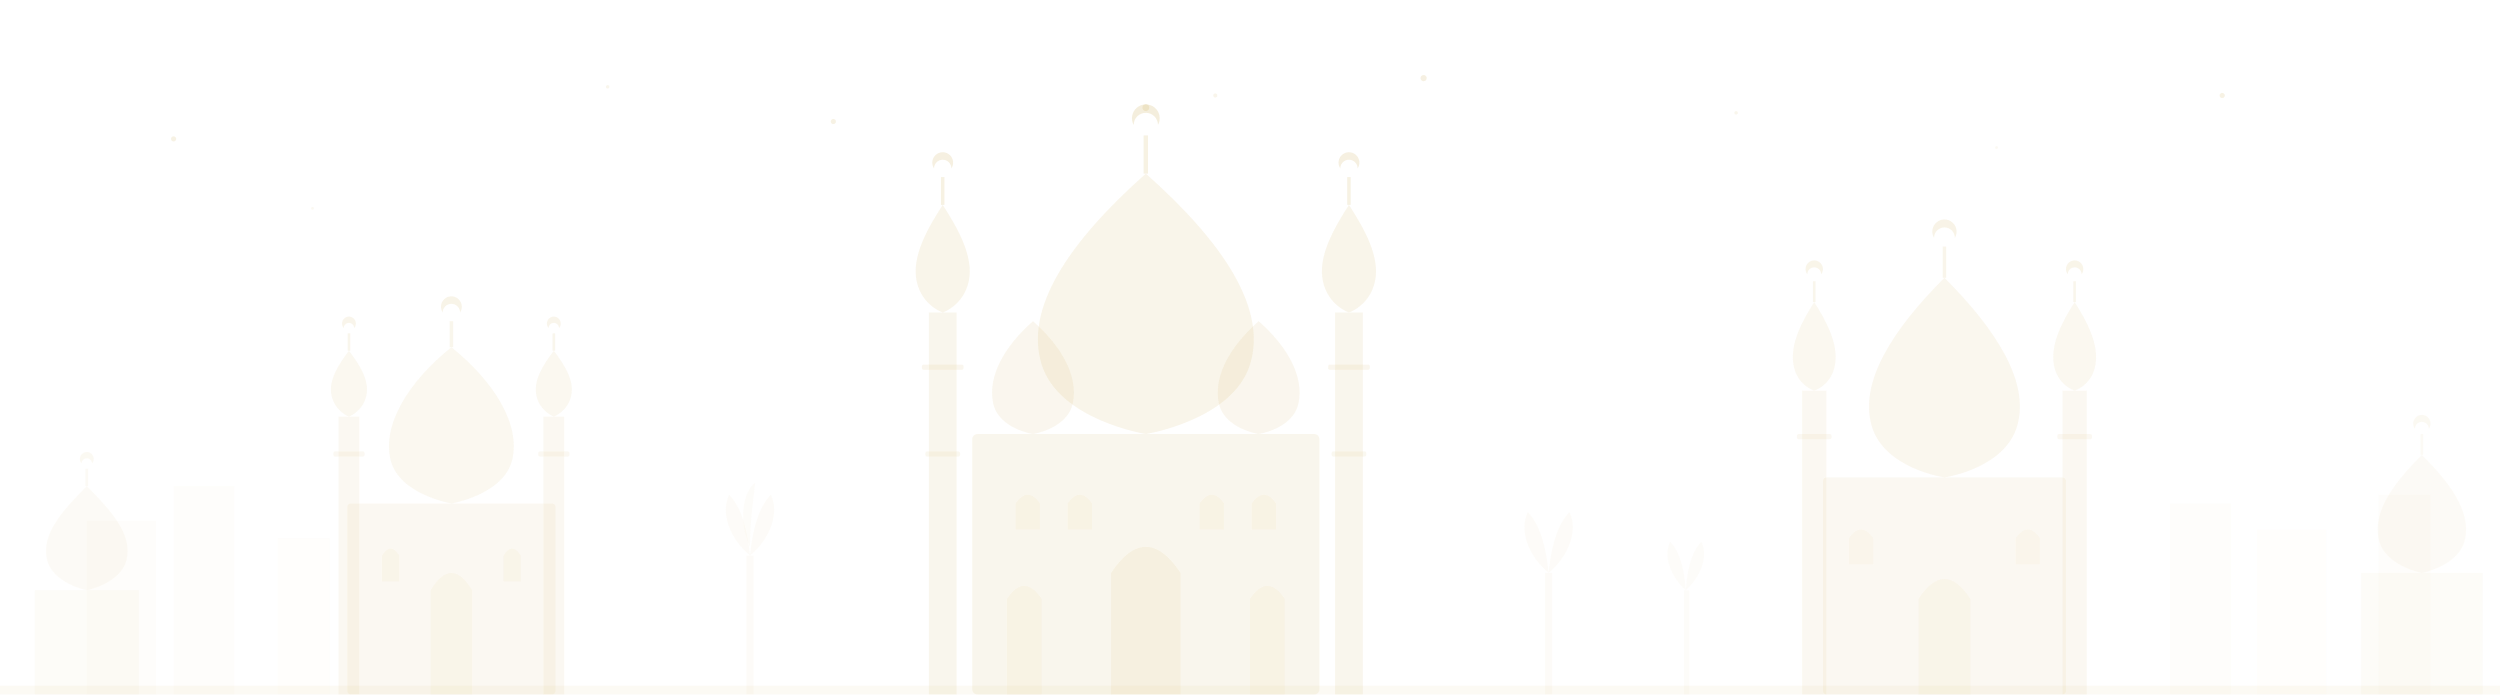
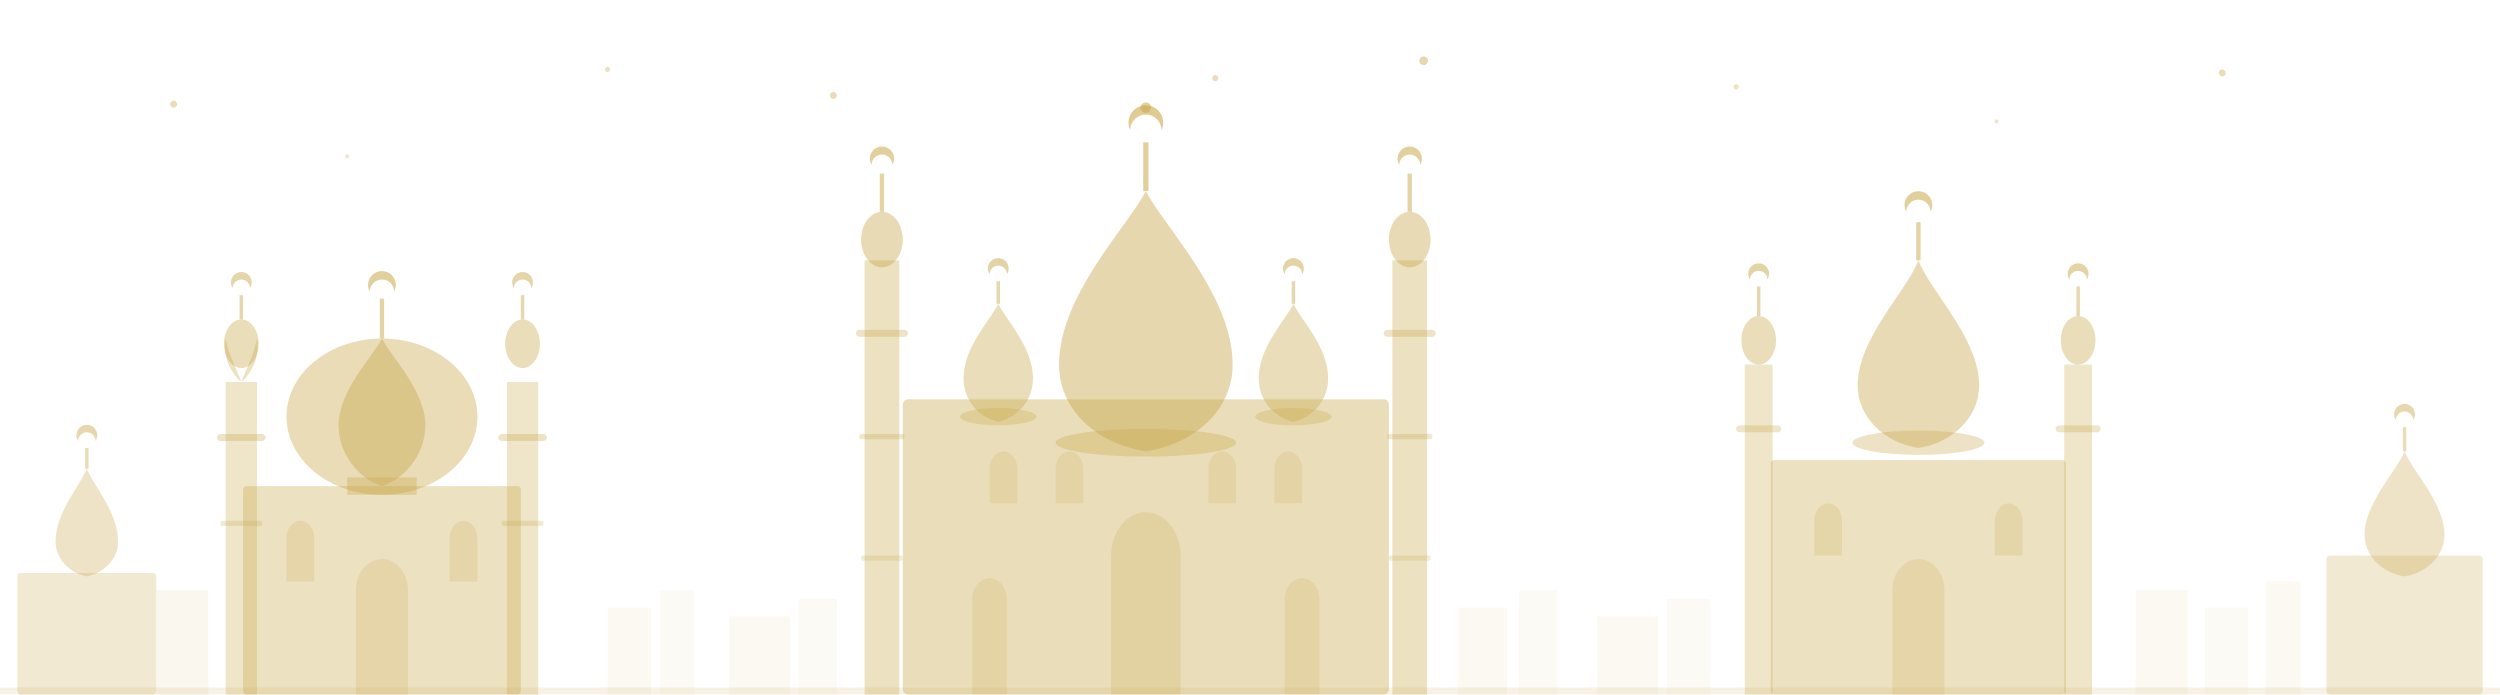
<svg xmlns="http://www.w3.org/2000/svg" viewBox="0 0 1440 400" preserveAspectRatio="none">
-   <defs>
-     <linearGradient id="sg" x1="0" y1="0" x2="0" y2="1">
-       <stop offset="0%" stop-color="rgba(201,168,76,0.18)" />
-       <stop offset="100%" stop-color="rgba(201,168,76,0.06)" />
-     </linearGradient>
-   </defs>
-   <g opacity="0.3">
-     <rect x="50" y="300" width="40" height="100" fill="rgba(201,168,76,0.08)" />
-     <rect x="100" y="280" width="35" height="120" fill="rgba(201,168,76,0.08)" />
-     <rect x="160" y="310" width="30" height="90" fill="rgba(201,168,76,0.06)" />
-     <rect x="1250" y="290" width="35" height="110" fill="rgba(201,168,76,0.08)" />
-     <rect x="1300" y="305" width="40" height="95" fill="rgba(201,168,76,0.06)" />
-     <rect x="1370" y="285" width="30" height="115" fill="rgba(201,168,76,0.08)" />
+   <g>
+     <rect x="140" y="280" width="160" height="120" rx="2" fill="rgba(201,168,76,0.35)" />
+     <ellipse cx="220" cy="240" rx="55" ry="45" fill="rgba(201,168,76,0.40)" />
+     <rect x="200" y="275" width="40" height="10" fill="rgba(201,168,76,0.35)" />
+     <path d="M220,195 C215,205 195,225 195,245 C195,260 205,275 220,280 C235,275 245,260 245,245 C245,225 225,205 220,195Z" fill="rgba(201,168,76,0.42)" />
+     <line x1="220" y1="195" x2="220" y2="172" stroke="rgba(201,168,76,0.50)" stroke-width="2.5" />
+     <path d="M213,168 A8,8 0 1,1 227,168 A6,6 0 1,0 213,168Z" fill="rgba(201,168,76,0.55)" />
+     <rect x="130" y="220" width="18" height="180" fill="rgba(201,168,76,0.30)" />
+     <path d="M139,220 C133,215 128,205 130,195 C132,205 136,212 139,220Z" fill="rgba(201,168,76,0.35)" />
+     <path d="M139,220 C145,215 150,205 148,195 C146,205 142,212 139,220Z" fill="rgba(201,168,76,0.35)" />
+     <ellipse cx="139" cy="198" rx="10" ry="14" fill="rgba(201,168,76,0.38)" />
+     <line x1="139" y1="184" x2="139" y2="170" stroke="rgba(201,168,76,0.45)" stroke-width="2" />
+     <path d="M134,166 A6,6 0 1,1 144,166 A4.5,4.5 0 1,0 134,166Z" fill="rgba(201,168,76,0.48)" />
+     <rect x="125" y="250" width="28" height="4" rx="2" fill="rgba(201,168,76,0.32)" />
+     <rect x="127" y="300" width="24" height="3" rx="1" fill="rgba(201,168,76,0.25)" />
+     <rect x="292" y="220" width="18" height="180" fill="rgba(201,168,76,0.30)" />
+     <ellipse cx="301" cy="198" rx="10" ry="14" fill="rgba(201,168,76,0.38)" />
+     <line x1="301" y1="184" x2="301" y2="170" stroke="rgba(201,168,76,0.45)" stroke-width="2" />
+     <path d="M296,166 A6,6 0 1,1 306,166 A4.5,4.5 0 1,0 296,166Z" fill="rgba(201,168,76,0.48)" />
+     <rect x="287" y="250" width="28" height="4" rx="2" fill="rgba(201,168,76,0.32)" />
+     <rect x="289" y="300" width="24" height="3" rx="1" fill="rgba(201,168,76,0.25)" />
+     <path d="M205,400 L205,340 A15,18 0 0,1 235,340 L235,400Z" fill="rgba(201,168,76,0.20)" />
+     <path d="M165,310 A8,10 0 0,1 181,310 L181,335 L165,335Z" fill="rgba(201,168,76,0.20)" />
+     <path d="M259,310 A8,10 0 0,1 275,310 L275,335 L259,335Z" fill="rgba(201,168,76,0.20)" />
  </g>
-   <g opacity="0.7">
-     <rect x="200" y="290" width="120" height="110" rx="2" fill="rgba(201,168,76,0.10)" />
-     <path d="M260,290 C260,290 230,285 225,265 C220,245 235,220 260,200 C285,220 300,245 295,265 C290,285 260,290 260,290Z" fill="rgba(201,168,76,0.12)" />
-     <line x1="260" y1="200" x2="260" y2="185" stroke="rgba(201,168,76,0.15)" stroke-width="2" />
-     <path d="M255,180 A6,6 0 1,1 265,180 A5,5 0 1,0 255,180" fill="rgba(201,168,76,0.18)" />
-     <rect x="195" y="240" width="12" height="160" fill="rgba(201,168,76,0.10)" />
-     <path d="M201,240 C201,240 193,237 191,228 C189,219 195,210 201,202 C207,210 213,219 211,228 C209,237 201,240 201,240Z" fill="rgba(201,168,76,0.12)" />
-     <line x1="201" y1="202" x2="201" y2="192" stroke="rgba(201,168,76,0.15)" stroke-width="1.5" />
-     <path d="M198,189 A4,4 0 1,1 204,189 A3,3 0 1,0 198,189" fill="rgba(201,168,76,0.16)" />
-     <rect x="192" y="260" width="18" height="3" rx="1" fill="rgba(201,168,76,0.10)" />
-     <rect x="313" y="240" width="12" height="160" fill="rgba(201,168,76,0.10)" />
-     <path d="M319,240 C319,240 311,237 309,228 C307,219 313,210 319,202 C325,210 331,219 329,228 C327,237 319,240 319,240Z" fill="rgba(201,168,76,0.12)" />
-     <line x1="319" y1="202" x2="319" y2="192" stroke="rgba(201,168,76,0.15)" stroke-width="1.5" />
-     <path d="M316,189 A4,4 0 1,1 322,189 A3,3 0 1,0 316,189" fill="rgba(201,168,76,0.16)" />
-     <rect x="310" y="260" width="18" height="3" rx="1" fill="rgba(201,168,76,0.10)" />
-     <path d="M248,400 L248,340 Q260,320 272,340 L272,400Z" fill="rgba(201,168,76,0.08)" />
-     <path d="M220,320 Q225,312 230,320 L230,335 L220,335Z" fill="rgba(201,168,76,0.08)" />
-     <path d="M290,320 Q295,312 300,320 L300,335 L290,335Z" fill="rgba(201,168,76,0.08)" />
+   <g>
+     <rect x="520" y="230" width="280" height="170" rx="3" fill="rgba(201,168,76,0.38)" />
+     <path d="M660,110 C650,130 610,170 610,210 C610,235 630,255 660,260 C690,255 710,235 710,210 C710,170 670,130 660,110Z" fill="rgba(201,168,76,0.45)" />
+     <ellipse cx="660" cy="255" rx="52" ry="8" fill="rgba(201,168,76,0.35)" />
+     <line x1="660" y1="110" x2="660" y2="82" stroke="rgba(201,168,76,0.55)" stroke-width="3" />
+     <path d="M651,75 A10,10 0 1,1 669,75 A8,8 0 1,0 651,75Z" fill="rgba(201,168,76,0.60)" />
+     <circle cx="660" cy="62" r="3" fill="rgba(201,168,76,0.55)" />
+     <path d="M575,175 C570,185 555,200 555,218 C555,230 563,240 575,243 C587,240 595,230 595,218 C595,200 580,185 575,175Z" fill="rgba(201,168,76,0.38)" />
+     <ellipse cx="575" cy="240" rx="22" ry="5" fill="rgba(201,168,76,0.30)" />
+     <line x1="575" y1="175" x2="575" y2="162" stroke="rgba(201,168,76,0.45)" stroke-width="2" />
+     <path d="M570,158 A6,6 0 1,1 580,158 A4.5,4.5 0 1,0 570,158Z" fill="rgba(201,168,76,0.50)" />
+     <path d="M745,175 C740,185 725,200 725,218 C725,230 733,240 745,243 C757,240 765,230 765,218 C765,200 750,185 745,175Z" fill="rgba(201,168,76,0.38)" />
+     <ellipse cx="745" cy="240" rx="22" ry="5" fill="rgba(201,168,76,0.30)" />
+     <line x1="745" y1="175" x2="745" y2="162" stroke="rgba(201,168,76,0.45)" stroke-width="2" />
+     <path d="M740,158 A6,6 0 1,1 750,158 A4.5,4.5 0 1,0 740,158Z" fill="rgba(201,168,76,0.50)" />
+     <rect x="498" y="150" width="20" height="250" fill="rgba(201,168,76,0.35)" />
+     <ellipse cx="508" cy="138" rx="12" ry="16" fill="rgba(201,168,76,0.42)" />
+     <line x1="508" y1="122" x2="508" y2="100" stroke="rgba(201,168,76,0.50)" stroke-width="2.5" />
+     <path d="M502,95 A7,7 0 1,1 514,95 A5.5,5.5 0 1,0 502,95Z" fill="rgba(201,168,76,0.55)" />
+     <rect x="493" y="190" width="30" height="4" rx="2" fill="rgba(201,168,76,0.32)" />
+     <rect x="495" y="250" width="26" height="3" rx="1" fill="rgba(201,168,76,0.28)" />
+     <rect x="496" y="320" width="24" height="3" rx="1" fill="rgba(201,168,76,0.22)" />
+     <rect x="802" y="150" width="20" height="250" fill="rgba(201,168,76,0.35)" />
+     <ellipse cx="812" cy="138" rx="12" ry="16" fill="rgba(201,168,76,0.42)" />
+     <line x1="812" y1="122" x2="812" y2="100" stroke="rgba(201,168,76,0.50)" stroke-width="2.5" />
+     <path d="M806,95 A7,7 0 1,1 818,95 A5.5,5.5 0 1,0 806,95Z" fill="rgba(201,168,76,0.55)" />
+     <rect x="797" y="190" width="30" height="4" rx="2" fill="rgba(201,168,76,0.32)" />
+     <rect x="799" y="250" width="26" height="3" rx="1" fill="rgba(201,168,76,0.28)" />
+     <rect x="800" y="320" width="24" height="3" rx="1" fill="rgba(201,168,76,0.22)" />
+     <path d="M640,400 L640,320 A20,25 0 0,1 680,320 L680,400Z" fill="rgba(201,168,76,0.22)" />
+     <path d="M560,400 L560,345 A10,12 0 0,1 580,345 L580,400Z" fill="rgba(201,168,76,0.18)" />
+     <path d="M740,400 L740,345 A10,12 0 0,1 760,345 L760,400Z" fill="rgba(201,168,76,0.18)" />
+     <path d="M570,270 A8,10 0 0,1 586,270 L586,290 L570,290Z" fill="rgba(201,168,76,0.18)" />
+     <path d="M608,270 A8,10 0 0,1 624,270 L624,290 L608,290Z" fill="rgba(201,168,76,0.18)" />
+     <path d="M696,270 A8,10 0 0,1 712,270 L712,290 L696,290Z" fill="rgba(201,168,76,0.18)" />
+     <path d="M734,270 A8,10 0 0,1 750,270 L750,290 L734,290Z" fill="rgba(201,168,76,0.18)" />
  </g>
-   <g opacity="0.85">
-     <rect x="560" y="250" width="200" height="150" rx="3" fill="rgba(201,168,76,0.12)" />
-     <path d="M660,250 C660,250 610,242 600,210 C590,178 615,140 660,100 C705,140 730,178 720,210 C710,242 660,250 660,250Z" fill="rgba(201,168,76,0.14)" />
-     <line x1="660" y1="100" x2="660" y2="78" stroke="rgba(201,168,76,0.18)" stroke-width="2.5" />
-     <path d="M653,72 A8,8 0 1,1 667,72 A6.5,6.5 0 1,0 653,72" fill="rgba(201,168,76,0.22)" />
-     <circle cx="660" cy="62" r="2" fill="rgba(201,168,76,0.20)" />
-     <path d="M595,250 C595,250 575,247 572,232 C569,217 578,200 595,185 C612,200 621,217 618,232 C615,247 595,250 595,250Z" fill="rgba(201,168,76,0.11)" />
-     <path d="M725,250 C725,250 705,247 702,232 C699,217 708,200 725,185 C742,200 751,217 748,232 C745,247 725,250 725,250Z" fill="rgba(201,168,76,0.11)" />
-     <rect x="535" y="180" width="16" height="220" fill="rgba(201,168,76,0.12)" />
-     <path d="M543,180 C543,180 531,176 528,162 C525,148 534,132 543,118 C552,132 561,148 558,162 C555,176 543,180 543,180Z" fill="rgba(201,168,76,0.14)" />
-     <line x1="543" y1="118" x2="543" y2="102" stroke="rgba(201,168,76,0.18)" stroke-width="2" />
-     <path d="M538,97 A6,6 0 1,1 548,97 A4.5,4.5 0 1,0 538,97" fill="rgba(201,168,76,0.20)" />
-     <rect x="531" y="210" width="24" height="3" rx="1" fill="rgba(201,168,76,0.11)" />
-     <rect x="533" y="260" width="20" height="3" rx="1" fill="rgba(201,168,76,0.09)" />
-     <rect x="769" y="180" width="16" height="220" fill="rgba(201,168,76,0.12)" />
-     <path d="M777,180 C777,180 765,176 762,162 C759,148 768,132 777,118 C786,132 795,148 792,162 C789,176 777,180 777,180Z" fill="rgba(201,168,76,0.14)" />
-     <line x1="777" y1="118" x2="777" y2="102" stroke="rgba(201,168,76,0.18)" stroke-width="2" />
-     <path d="M772,97 A6,6 0 1,1 782,97 A4.5,4.5 0 1,0 772,97" fill="rgba(201,168,76,0.20)" />
-     <rect x="765" y="210" width="24" height="3" rx="1" fill="rgba(201,168,76,0.11)" />
-     <rect x="767" y="260" width="20" height="3" rx="1" fill="rgba(201,168,76,0.09)" />
-     <path d="M640,400 L640,330 Q660,300 680,330 L680,400Z" fill="rgba(201,168,76,0.09)" />
-     <path d="M580,400 L580,345 Q590,330 600,345 L600,400Z" fill="rgba(201,168,76,0.07)" />
-     <path d="M720,400 L720,345 Q730,330 740,345 L740,400Z" fill="rgba(201,168,76,0.07)" />
-     <path d="M585,290 Q592,280 599,290 L599,305 L585,305Z" fill="rgba(201,168,76,0.07)" />
-     <path d="M615,290 Q622,280 629,290 L629,305 L615,305Z" fill="rgba(201,168,76,0.07)" />
-     <path d="M691,290 Q698,280 705,290 L705,305 L691,305Z" fill="rgba(201,168,76,0.07)" />
-     <path d="M721,290 Q728,280 735,290 L735,305 L721,305Z" fill="rgba(201,168,76,0.07)" />
+   <g>
+     <rect x="1020" y="265" width="170" height="135" rx="2" fill="rgba(201,168,76,0.35)" />
+     <path d="M1105,150 C1098,168 1070,195 1070,222 C1070,240 1085,255 1105,258 C1125,255 1140,240 1140,222 C1140,195 1112,168 1105,150Z" fill="rgba(201,168,76,0.42)" />
+     <ellipse cx="1105" cy="255" rx="38" ry="7" fill="rgba(201,168,76,0.33)" />
+     <line x1="1105" y1="150" x2="1105" y2="128" stroke="rgba(201,168,76,0.50)" stroke-width="2.5" />
+     <path d="M1098,122 A8,8 0 1,1 1112,122 A6,6 0 1,0 1098,122Z" fill="rgba(201,168,76,0.55)" />
+     <rect x="1005" y="210" width="16" height="190" fill="rgba(201,168,76,0.30)" />
+     <ellipse cx="1013" cy="196" rx="10" ry="14" fill="rgba(201,168,76,0.38)" />
+     <line x1="1013" y1="182" x2="1013" y2="165" stroke="rgba(201,168,76,0.45)" stroke-width="2" />
+     <path d="M1008,161 A6,6 0 1,1 1018,161 A4.5,4.5 0 1,0 1008,161Z" fill="rgba(201,168,76,0.50)" />
+     <rect x="1000" y="245" width="26" height="4" rx="2" fill="rgba(201,168,76,0.30)" />
+     <rect x="1189" y="210" width="16" height="190" fill="rgba(201,168,76,0.30)" />
+     <ellipse cx="1197" cy="196" rx="10" ry="14" fill="rgba(201,168,76,0.38)" />
+     <line x1="1197" y1="182" x2="1197" y2="165" stroke="rgba(201,168,76,0.45)" stroke-width="2" />
+     <path d="M1192,161 A6,6 0 1,1 1202,161 A4.5,4.5 0 1,0 1192,161Z" fill="rgba(201,168,76,0.50)" />
+     <rect x="1184" y="245" width="26" height="4" rx="2" fill="rgba(201,168,76,0.30)" />
+     <path d="M1090,400 L1090,340 A15,18 0 0,1 1120,340 L1120,400Z" fill="rgba(201,168,76,0.20)" />
+     <path d="M1045,300 A8,10 0 0,1 1061,300 L1061,320 L1045,320Z" fill="rgba(201,168,76,0.18)" />
+     <path d="M1149,300 A8,10 0 0,1 1165,300 L1165,320 L1149,320Z" fill="rgba(201,168,76,0.18)" />
  </g>
-   <g opacity="0.7">
-     <rect x="1050" y="275" width="140" height="125" rx="2" fill="rgba(201,168,76,0.10)" />
-     <path d="M1120,275 C1120,275 1085,270 1078,245 C1071,220 1090,190 1120,160 C1150,190 1169,220 1162,245 C1155,270 1120,275 1120,275Z" fill="rgba(201,168,76,0.13)" />
-     <line x1="1120" y1="160" x2="1120" y2="142" stroke="rgba(201,168,76,0.16)" stroke-width="2" />
-     <path d="M1114,137 A7,7 0 1,1 1126,137 A5.5,5.5 0 1,0 1114,137" fill="rgba(201,168,76,0.19)" />
-     <rect x="1038" y="225" width="14" height="175" fill="rgba(201,168,76,0.10)" />
-     <path d="M1045,225 C1045,225 1035,222 1033,210 C1031,198 1038,185 1045,174 C1052,185 1059,198 1057,210 C1055,222 1045,225 1045,225Z" fill="rgba(201,168,76,0.12)" />
-     <line x1="1045" y1="174" x2="1045" y2="162" stroke="rgba(201,168,76,0.15)" stroke-width="1.5" />
-     <path d="M1041,158 A5,5 0 1,1 1049,158 A4,4 0 1,0 1041,158" fill="rgba(201,168,76,0.17)" />
-     <rect x="1035" y="250" width="20" height="3" rx="1" fill="rgba(201,168,76,0.10)" />
-     <rect x="1188" y="225" width="14" height="175" fill="rgba(201,168,76,0.10)" />
-     <path d="M1195,225 C1195,225 1185,222 1183,210 C1181,198 1188,185 1195,174 C1202,185 1209,198 1207,210 C1205,222 1195,225 1195,225Z" fill="rgba(201,168,76,0.12)" />
-     <line x1="1195" y1="174" x2="1195" y2="162" stroke="rgba(201,168,76,0.15)" stroke-width="1.5" />
-     <path d="M1191,158 A5,5 0 1,1 1199,158 A4,4 0 1,0 1191,158" fill="rgba(201,168,76,0.17)" />
-     <rect x="1185" y="250" width="20" height="3" rx="1" fill="rgba(201,168,76,0.10)" />
-     <path d="M1105,400 L1105,345 Q1120,322 1135,345 L1135,400Z" fill="rgba(201,168,76,0.08)" />
-     <path d="M1065,310 Q1072,300 1079,310 L1079,325 L1065,325Z" fill="rgba(201,168,76,0.07)" />
-     <path d="M1161,310 Q1168,300 1175,310 L1175,325 L1161,325Z" fill="rgba(201,168,76,0.07)" />
+   <g>
+     <rect x="10" y="330" width="80" height="70" rx="2" fill="rgba(201,168,76,0.25)" />
+     <path d="M50,270 C46,280 32,295 32,312 C32,322 40,330 50,332 C60,330 68,322 68,312 C68,295 54,280 50,270Z" fill="rgba(201,168,76,0.32)" />
+     <line x1="50" y1="270" x2="50" y2="258" stroke="rgba(201,168,76,0.40)" stroke-width="2" />
+     <path d="M45,254 A6,6 0 1,1 55,254 A4.5,4.5 0 1,0 45,254Z" fill="rgba(201,168,76,0.45)" />
+   </g>
+   <g>
+     <rect x="1340" y="320" width="90" height="80" rx="2" fill="rgba(201,168,76,0.25)" />
+     <path d="M1385,260 C1380,272 1362,290 1362,308 C1362,320 1372,330 1385,332 C1398,330 1408,320 1408,308 C1408,290 1390,272 1385,260Z" fill="rgba(201,168,76,0.32)" />
+     <line x1="1385" y1="260" x2="1385" y2="246" stroke="rgba(201,168,76,0.40)" stroke-width="2" />
+     <path d="M1380,242 A6,6 0 1,1 1390,242 A4.5,4.5 0 1,0 1380,242Z" fill="rgba(201,168,76,0.45)" />
  </g>
  <g opacity="0.5">
-     <rect x="20" y="340" width="60" height="60" fill="rgba(201,168,76,0.08)" />
-     <path d="M50,340 C50,340 30,336 27,322 C24,308 35,295 50,280 C65,295 76,308 73,322 C70,336 50,340 50,340Z" fill="rgba(201,168,76,0.10)" />
-     <line x1="50" y1="280" x2="50" y2="270" stroke="rgba(201,168,76,0.12)" stroke-width="1.5" />
-     <path d="M47,267 A4,4 0 1,1 53,267 A3,3 0 1,0 47,267" fill="rgba(201,168,76,0.14)" />
+     <rect x="90" y="340" width="30" height="60" fill="rgba(201,168,76,0.18)" />
+     <rect x="350" y="350" width="25" height="50" fill="rgba(201,168,76,0.15)" />
+     <rect x="380" y="340" width="20" height="60" fill="rgba(201,168,76,0.12)" />
+     <rect x="420" y="355" width="35" height="45" fill="rgba(201,168,76,0.15)" />
+     <rect x="460" y="345" width="22" height="55" fill="rgba(201,168,76,0.12)" />
+     <rect x="840" y="350" width="28" height="50" fill="rgba(201,168,76,0.15)" />
+     <rect x="875" y="340" width="22" height="60" fill="rgba(201,168,76,0.12)" />
+     <rect x="920" y="355" width="35" height="45" fill="rgba(201,168,76,0.15)" />
+     <rect x="960" y="345" width="25" height="55" fill="rgba(201,168,76,0.12)" />
+     <rect x="1230" y="340" width="30" height="60" fill="rgba(201,168,76,0.15)" />
+     <rect x="1270" y="350" width="25" height="50" fill="rgba(201,168,76,0.12)" />
+     <rect x="1305" y="335" width="20" height="65" fill="rgba(201,168,76,0.15)" />
  </g>
-   <g opacity="0.5">
-     <rect x="1360" y="330" width="70" height="70" fill="rgba(201,168,76,0.08)" />
-     <path d="M1395,330 C1395,330 1373,326 1370,310 C1367,294 1379,278 1395,262 C1411,278 1423,294 1420,310 C1417,326 1395,330 1395,330Z" fill="rgba(201,168,76,0.10)" />
-     <line x1="1395" y1="262" x2="1395" y2="250" stroke="rgba(201,168,76,0.12)" stroke-width="1.5" />
-     <path d="M1391,247 A5,5 0 1,1 1399,247 A4,4 0 1,0 1391,247" fill="rgba(201,168,76,0.14)" />
-   </g>
-   <g opacity="0.4">
-     <rect x="430" y="320" width="4" height="80" fill="rgba(201,168,76,0.10)" />
-     <path d="M432,320 C420,310 415,295 420,285 C425,290 430,300 432,320Z" fill="rgba(201,168,76,0.10)" />
-     <path d="M432,320 C444,310 449,295 444,285 C439,290 434,300 432,320Z" fill="rgba(201,168,76,0.10)" />
-     <path d="M432,315 C425,300 428,283 435,278 C434,288 432,300 432,315Z" fill="rgba(201,168,76,0.08)" />
-     <rect x="890" y="330" width="4" height="70" fill="rgba(201,168,76,0.10)" />
-     <path d="M892,330 C880,320 875,305 880,295 C885,300 890,310 892,330Z" fill="rgba(201,168,76,0.10)" />
-     <path d="M892,330 C904,320 909,305 904,295 C899,300 894,310 892,330Z" fill="rgba(201,168,76,0.10)" />
-     <rect x="970" y="340" width="3" height="60" fill="rgba(201,168,76,0.08)" />
-     <path d="M971,340 C962,332 958,320 962,312 C966,316 970,324 971,340Z" fill="rgba(201,168,76,0.08)" />
-     <path d="M971,340 C980,332 984,320 980,312 C976,316 972,324 971,340Z" fill="rgba(201,168,76,0.08)" />
-   </g>
-   <circle cx="100" cy="80" r="1.5" fill="rgba(201,168,76,0.18)" opacity="0.8" />
-   <circle cx="350" cy="50" r="1" fill="rgba(201,168,76,0.15)" opacity="0.7" />
-   <circle cx="480" cy="70" r="1.5" fill="rgba(201,168,76,0.18)" opacity="0.8" />
-   <circle cx="820" cy="45" r="1.8" fill="rgba(201,168,76,0.20)" opacity="0.8" />
-   <circle cx="1000" cy="65" r="1" fill="rgba(201,168,76,0.15)" opacity="0.7" />
-   <circle cx="1280" cy="55" r="1.5" fill="rgba(201,168,76,0.18)" opacity="0.8" />
-   <circle cx="180" cy="120" r="0.8" fill="rgba(201,168,76,0.12)" opacity="0.6" />
-   <circle cx="700" cy="55" r="1.2" fill="rgba(201,168,76,0.16)" opacity="0.7" />
-   <circle cx="1150" cy="85" r="0.8" fill="rgba(201,168,76,0.12)" opacity="0.6" />
-   <rect x="0" y="395" width="1440" height="5" fill="rgba(201,168,76,0.06)" />
+   <circle cx="100" cy="60" r="2" fill="rgba(201,168,76,0.40)" />
+   <circle cx="350" cy="40" r="1.5" fill="rgba(201,168,76,0.35)" />
+   <circle cx="480" cy="55" r="2" fill="rgba(201,168,76,0.40)" />
+   <circle cx="820" cy="35" r="2.5" fill="rgba(201,168,76,0.45)" />
+   <circle cx="1000" cy="50" r="1.5" fill="rgba(201,168,76,0.35)" />
+   <circle cx="1280" cy="42" r="2" fill="rgba(201,168,76,0.40)" />
+   <circle cx="200" cy="90" r="1.2" fill="rgba(201,168,76,0.30)" />
+   <circle cx="700" cy="45" r="1.8" fill="rgba(201,168,76,0.38)" />
+   <circle cx="1150" cy="70" r="1.2" fill="rgba(201,168,76,0.30)" />
+   <rect x="0" y="396" width="1440" height="4" fill="rgba(201,168,76,0.15)" />
</svg>
